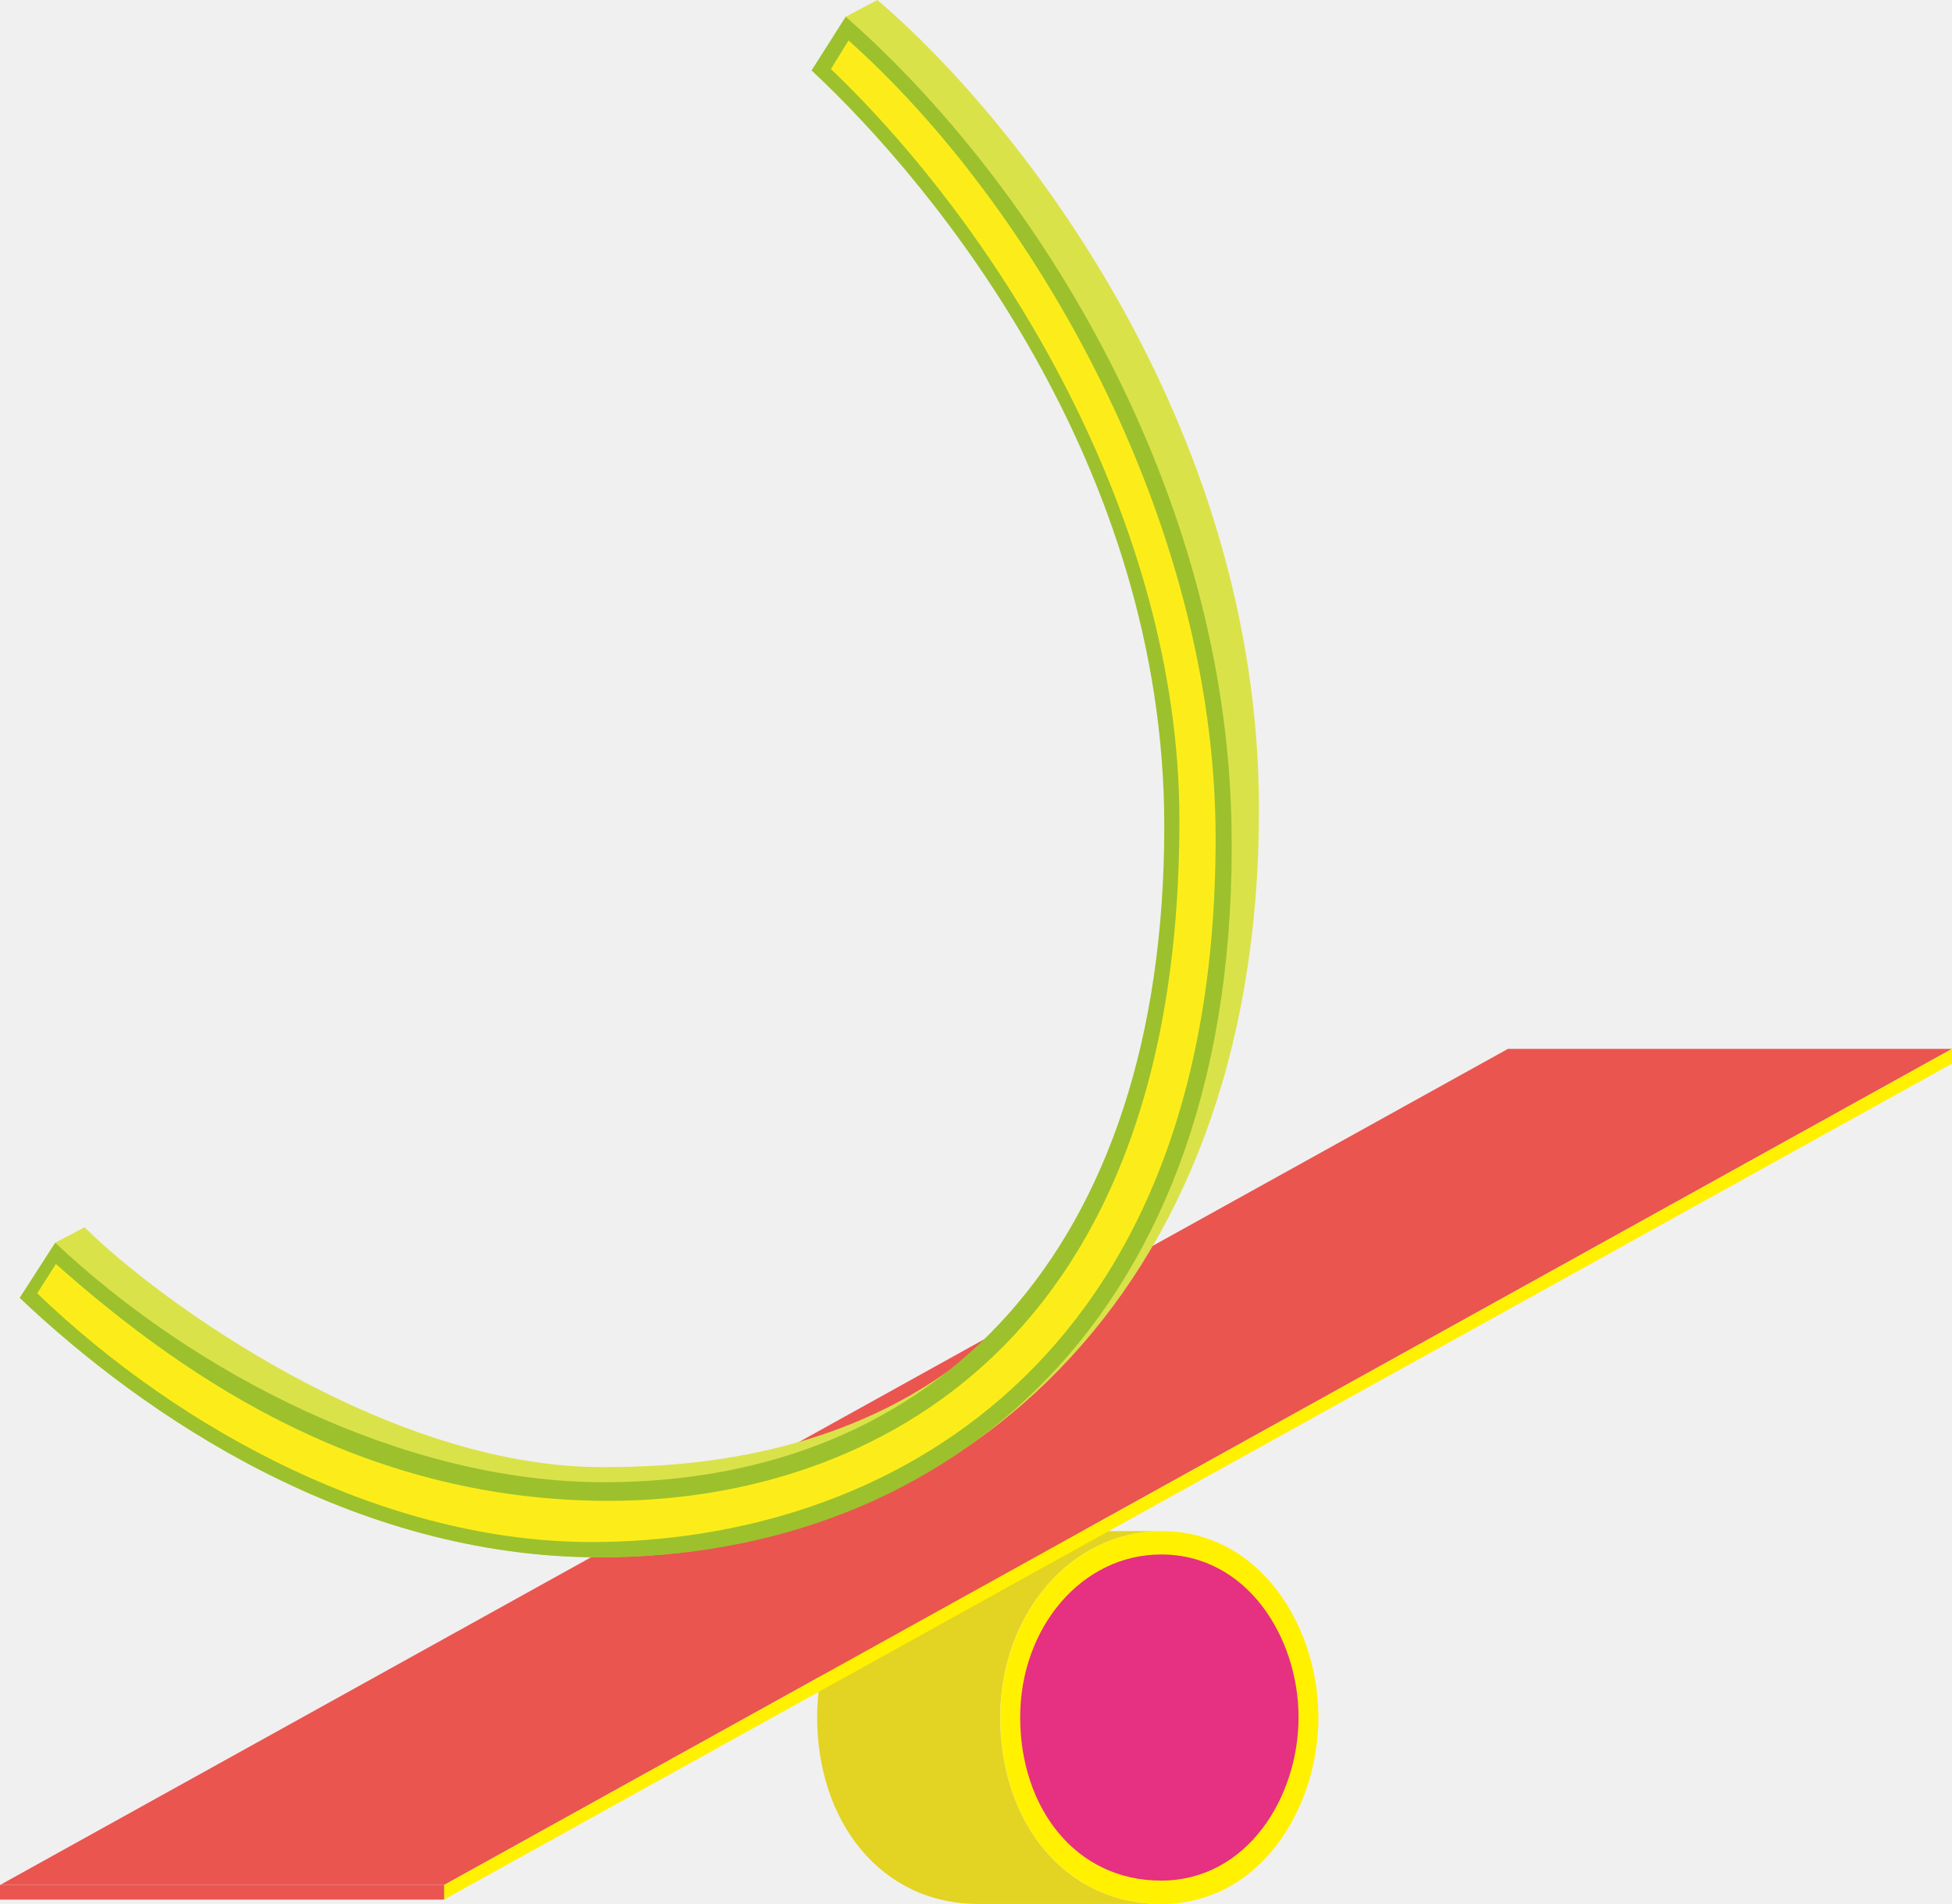
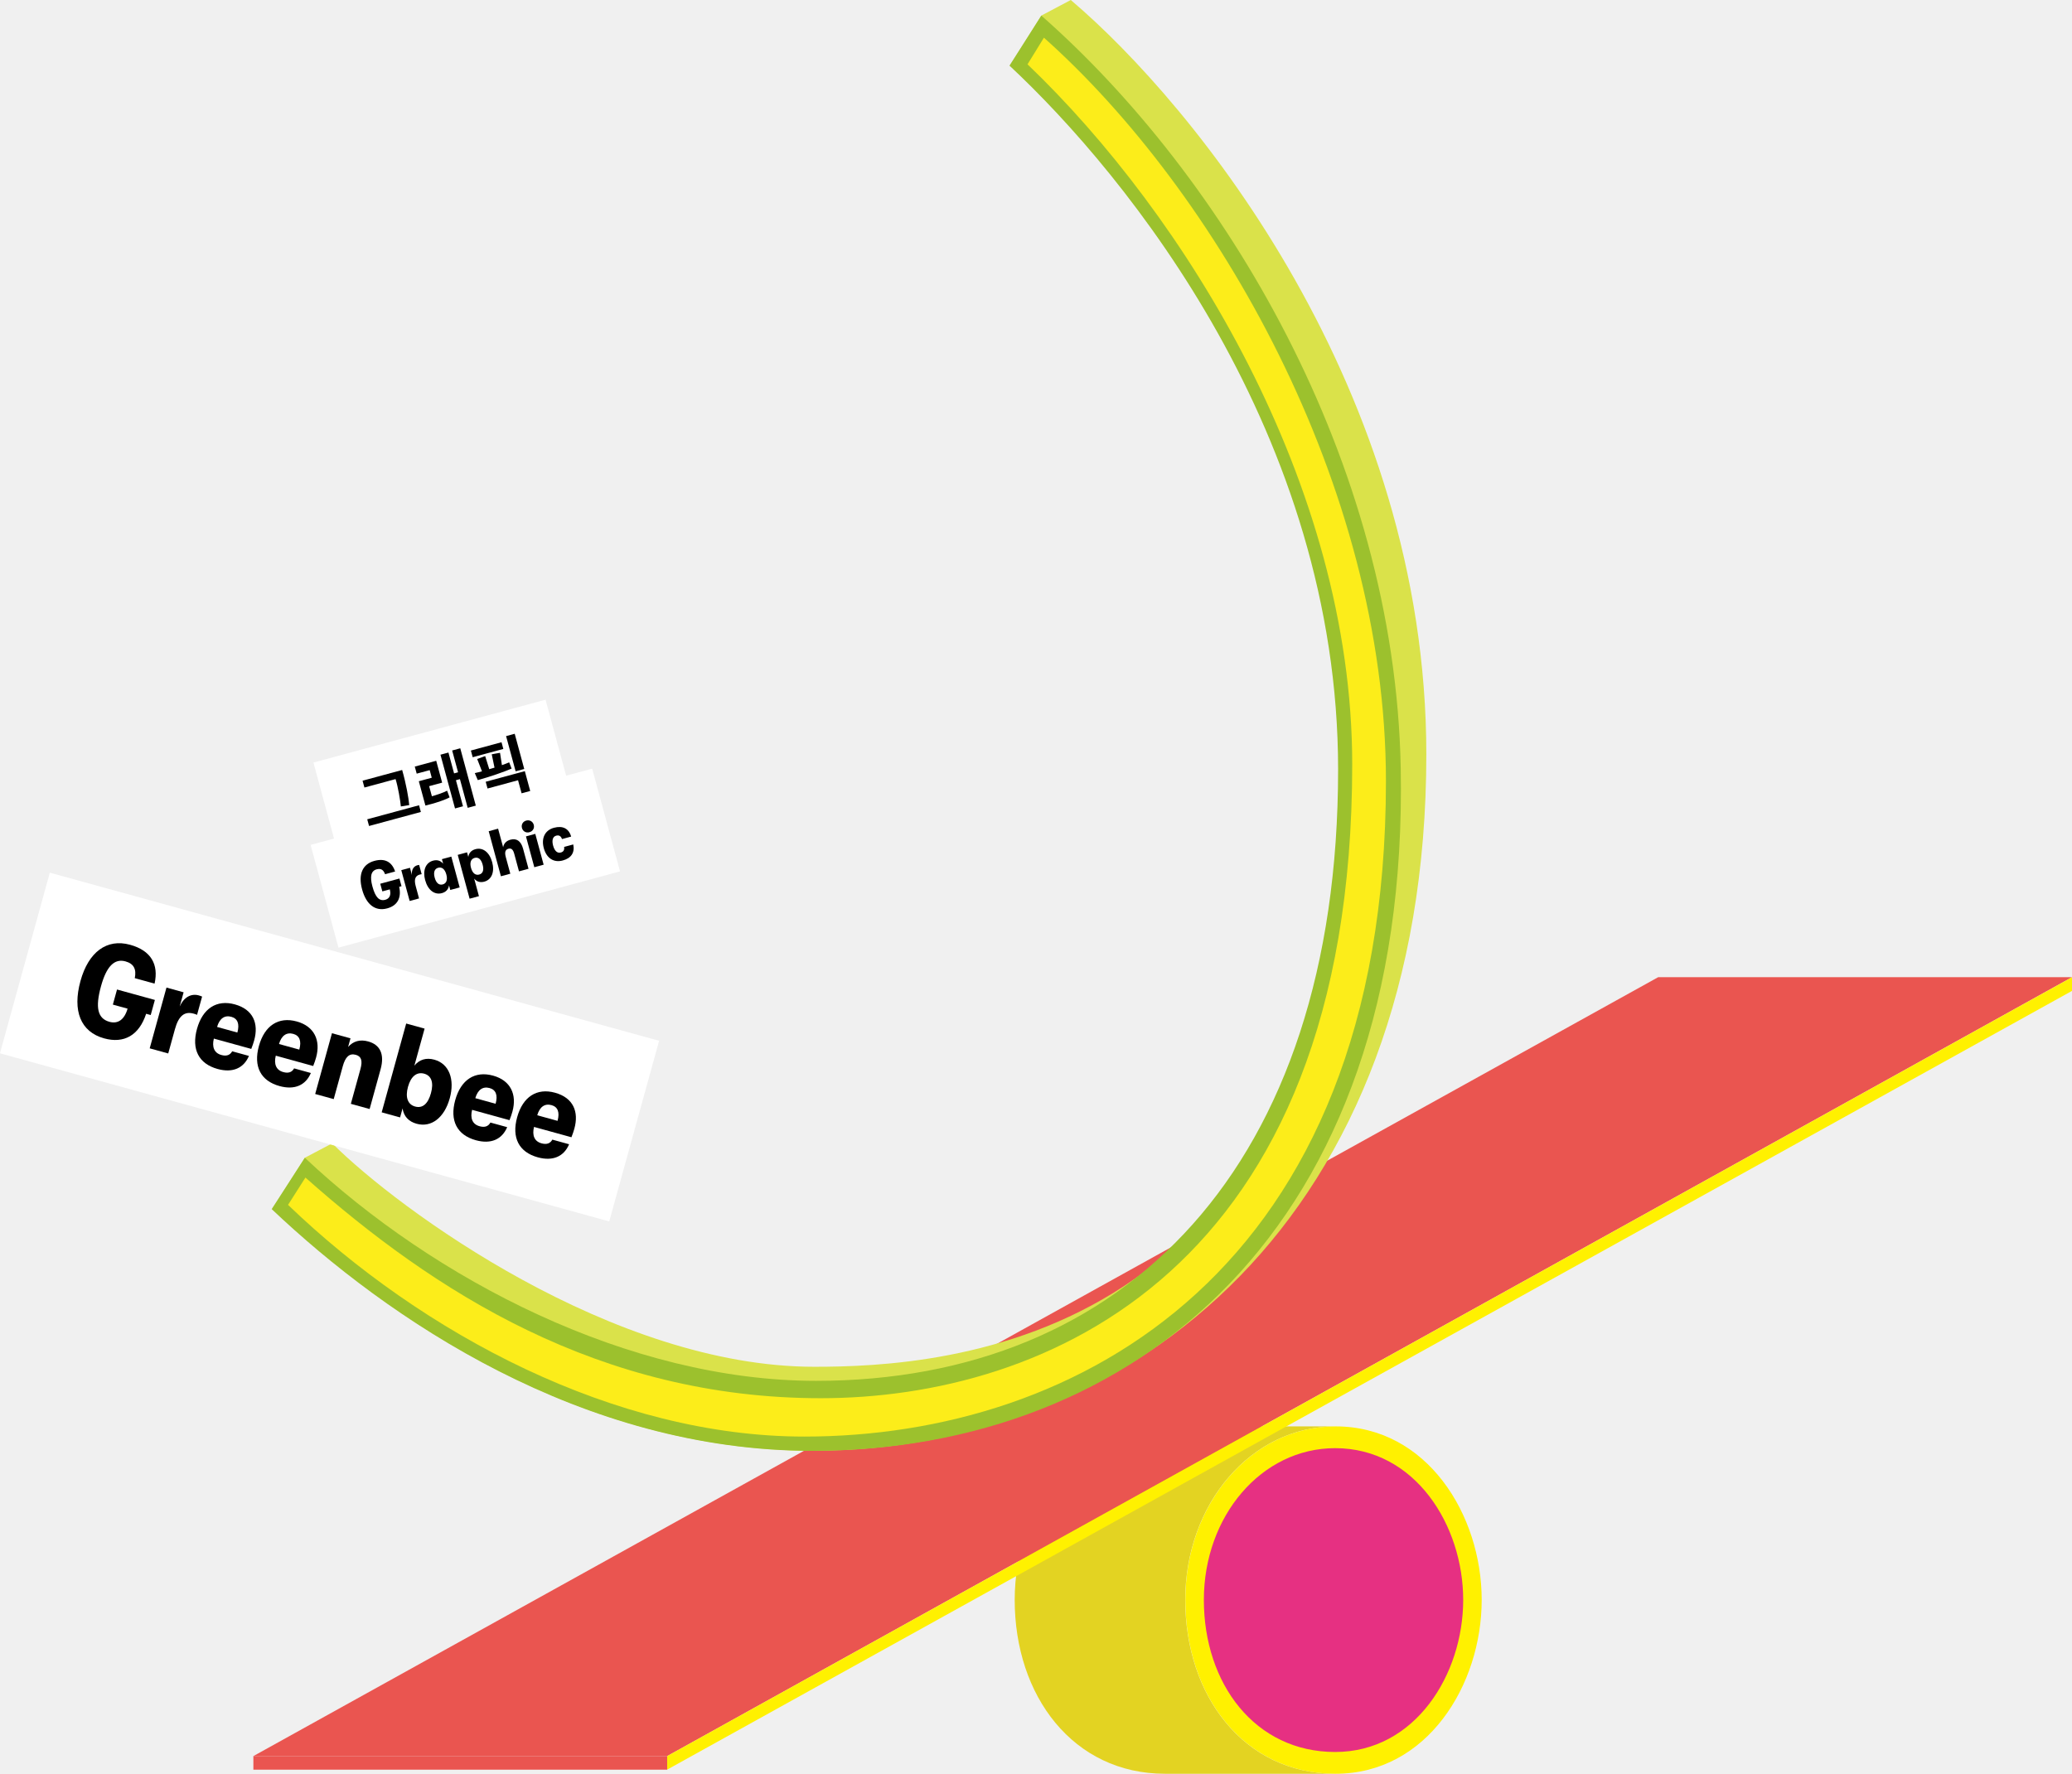
- <svg xmlns="http://www.w3.org/2000/svg" id="_레이어_1" data-name="레이어 1" viewBox="0 0 1590.8 1551.96">
+ <svg xmlns="http://www.w3.org/2000/svg" id="_레이어_1" data-name=" 레이어 1" viewBox="0 0 1812.44 1551.96">
  <defs>
    <style>
      .cls-1 {
+         fill: #fced1a;
+       }
+ 
+       .cls-2 {
        fill: #dae24a;
      }

-       .cls-2 {
-         fill: #fced1a;
+       .cls-3 {
+         fill: #9cc12d;
      }

-       .cls-3 {
+       .cls-4 {
        fill: #e3d322;
      }

-       .cls-4 {
-         fill: #9cc12d;
+       .cls-5 {
+         fill: #fff;
      }

-       .cls-5 {
+       .cls-6 {
        fill: #fff100;
      }

-       .cls-6 {
+       .cls-7 {
        fill: #e63082;
      }

-       .cls-7 {
+       .cls-8 {
        fill: #ea5550;
      }
    </style>
  </defs>
  <g>
-     <path class="cls-3" d="M946.56,1248.03c-74.02,0-131.44,67.95-131.44,151.82s51.22,152.11,131.44,152.11h-149.17c-80.21,0-131.44-67.95-131.44-152.11s57.42-151.82,131.44-151.82h149.17Z" />
-     <path class="cls-5" d="M946.66,1551.96c79.93,0,127.78-77.62,127.78-152.11s-47.85-151.82-127.78-151.82c-74.02,0-131.44,67.95-131.44,151.82s51.22,152.11,131.44,152.11Z" />
-     <path class="cls-6" d="M946.24,1532.91c70.08,0,112.02-67.95,112.02-133.06s-41.94-132.77-112.02-132.77c-64.45,0-114.83,59.42-114.83,132.77s44.75,133.06,114.83,133.06Z" />
+     <path class="cls-4" d="M1168.2,1248.03c-74.02,0-131.44,67.95-131.44,151.82s51.22,152.11,131.44,152.11h-149.17c-80.21,0-131.44-67.95-131.44-152.11s57.42-151.82,131.44-151.82h149.17Z" />
+     <path class="cls-6" d="M1168.3,1551.96c79.93,0,127.78-77.62,127.78-152.11s-47.85-151.82-127.78-151.82c-74.02,0-131.44,67.95-131.44,151.82s51.22,152.11,131.44,152.11h0Z" />
+     <path class="cls-7" d="M1167.88,1532.91c70.08,0,112.02-67.95,112.02-133.06s-41.94-132.77-112.02-132.77c-64.45,0-114.83,59.42-114.83,132.77s44.75,133.06,114.83,133.06h0Z" />
  </g>
-   <polygon class="cls-7" points="0 1536.5 361.95 1536.5 1590.8 854.98 1228.85 854.98 0 1536.5" />
-   <polygon class="cls-5" points="361.95 1536.5 361.88 1548.38 1590.8 866.98 1590.8 855.02 361.95 1536.5" />
-   <rect class="cls-7" y="1536.5" width="361.95" height="11.89" />
+   <polygon class="cls-8" points="221.64 1536.5 583.59 1536.5 1812.44 854.98 1450.49 854.98 221.64 1536.5" />
+   <polygon class="cls-6" points="583.59 1536.5 583.52 1548.38 1812.44 866.98 1812.44 855.02 583.59 1536.5" />
+   <rect class="cls-8" x="221.64" y="1536.5" width="361.95" height="11.89" />
  <g>
-     <path class="cls-1" d="M689.24,13.64l-27.27,43.67c103.01,96.1,289.33,326.67,289.33,619.23,0,503.59-351.54,519.33-460.61,519.33-176.32,0-363.72-137.56-421.73-195.5l-23.95,12.62-28.4,44.81c101.6,96.38,271.03,211.53,472.83,211.53,280.32,0,536.57-203.91,536.57-609.34,0-319.05-202.56-567.94-311.01-659.99l-25.76,13.64Z" />
-     <path class="cls-4" d="M689.24,13.64l-27.86,43.78c103.01,96.1,287.46,323.26,287.46,615.82,0,348-187.01,534.94-456.57,534.94-163.8,0-334.08-88.64-447.26-195.19l-28.99,44.92c101.6,96.38,271.03,211.53,472.83,211.53,280.32,0,522.37-191.91,514.77-597.34-5.07-270.1-155.36-518.58-314.38-658.46Z" />
-     <path class="cls-2" d="M45.52,1030.33l-15.2,23.88c117.65,113.16,286.44,202.73,451.57,202.73,236.7,0,508.79-143.05,508.79-573.5,0-260.06-149.8-517.32-299.17-650.47l-14.35,23.31c137.07,131.07,284.02,366.75,284.02,612.39,0,445.15-270.95,554.7-464.87,554.7s-338.6-93.54-450.79-193.06Z" />
+     <path class="cls-2" d="M910.88,13.64l-27.27,43.67c103.01,96.1,289.33,326.67,289.33,619.23,0,503.59-351.54,519.33-460.61,519.33-176.32,0-363.72-137.56-421.73-195.5l-23.95,12.62-28.4,44.81c101.6,96.38,271.03,211.53,472.83,211.53,280.32,0,536.57-203.91,536.57-609.34,0-319.05-202.56-567.94-311.01-659.99l-25.76,13.64h0Z" />
+     <path class="cls-3" d="M910.88,13.64l-27.86,43.78c103.01,96.1,287.46,323.26,287.46,615.82,0,348-187.01,534.94-456.57,534.94-163.8,0-334.08-88.64-447.26-195.19l-28.99,44.92c101.6,96.38,271.03,211.53,472.83,211.53,280.32,0,522.37-191.91,514.77-597.34-5.07-270.1-155.36-518.58-314.38-658.46h0Z" />
+     <path class="cls-1" d="M267.16,1030.33l-15.2,23.88c117.65,113.16,286.44,202.73,451.57,202.73,236.7,0,508.79-143.05,508.79-573.5,0-260.06-149.8-517.32-299.17-650.47l-14.35,23.31c137.07,131.07,284.02,366.75,284.02,612.39,0,445.15-270.95,554.7-464.87,554.7s-338.6-93.54-450.79-193.06v.02Z" />
+   </g>
+   <g>
+     <rect class="cls-5" x="11.85" y="834.14" width="552.89" height="163.96" transform="translate(254.09 -43.68) rotate(15.43)" />
+     <g>
+       <path d="M135.48,874.9l-3.65,13.21-4-1.1c-6.19,18.96-19.44,26.29-36.76,21.51-20.54-5.67-27.88-24.06-20.66-50.26,6.95-25.2,22.95-37.27,43.37-31.63,18.32,5.05,25.15,17.09,21.44,33.99l-17.32-4.78c1.59-7.92-.92-12.68-8.14-14.67-9.77-2.7-16.65,4.48-21.4,21.69-5.21,18.87-2.92,28.34,7.4,31.19,7.33,2.02,13.03-1.78,15.84-11.52l-12.88-3.55,3.65-13.21,33.08,9.13Z" />
+       <path d="M130.95,917.25l14.67-53.17,14.99,4.14-3.43,12.43c3.72-8.29,10.11-11.54,16.66-9.74,1.33.37,1.97.66,2.94,1.05l-4.41,15.99c-1.27-.59-1.6-.68-3.05-1.08-7.99-2.21-13.1,2-16.31,13.66l-5.85,21.2-16.21-4.47Z" />
+       <path d="M219.81,917.76l-32.75-9.04c-1.77,7.28.22,12.61,6.55,14.35,4.66,1.29,7.63.07,9.49-3.23l14.65,4.04c-4.51,10.7-14.2,15.08-27.41,11.43-16.54-4.56-22.97-17.21-18.03-35.08s17.17-25.85,33.15-21.43,20.97,16.66,16.89,31.42c-.52,1.89-1.49,4.97-2.56,7.54ZM207.64,903.42c2.11-7.66.16-12.26-5.28-13.76-5.88-1.62-10.32,1.45-12.48,8.86l17.76,4.9Z" />
+       <path d="M273.98,932.71l-32.75-9.04c-1.77,7.28.22,12.61,6.55,14.35,4.66,1.29,7.63.07,9.49-3.23l14.65,4.04c-4.51,10.7-14.2,15.08-27.41,11.43-16.54-4.56-22.97-17.21-18.03-35.08s17.17-25.85,33.15-21.43c15.43,4.26,20.97,16.66,16.89,31.42-.52,1.89-1.49,4.97-2.56,7.54ZM261.81,918.36c2.11-7.66.16-12.26-5.28-13.76-5.88-1.62-10.32,1.45-12.48,8.86l17.76,4.9Z" />
+       <path d="M275.7,957.2l14.67-53.17,16.21,4.47-2.08,7.55c4.54-5.2,10.58-6.76,17.58-4.83,10.44,2.88,14.48,11.16,10.83,24.37l-9.59,34.75-16.43-4.53,8.36-30.31c2.02-7.33.94-11.21-4.05-12.59-5.66-1.56-9.13,1.9-11.36,10.01l-7.93,28.75-16.21-4.47Z" />
+       <path d="M393.39,961.01c-4.66,16.87-16.08,25.79-28.95,22.23-6.99-1.93-11.24-6.45-12.3-13.43l-2.17,7.88-16.1-4.44,21.44-77.71,16.1,4.44-8.94,32.41c4.49-5.45,10.46-7.15,17.45-5.22,12.88,3.55,18.11,17.06,13.48,33.83ZM376.97,956.47c2.57-9.33.4-15.3-5.93-17.05-6.44-1.78-11.62,2.29-14.16,11.5s-.21,15.47,6.23,17.25,11.26-2.27,13.86-11.7Z" />
+       <path d="M445.7,980.1l-32.75-9.04c-1.77,7.28.22,12.61,6.55,14.35,4.66,1.29,7.63.07,9.49-3.23l14.65,4.04c-4.51,10.7-14.2,15.08-27.41,11.43-16.54-4.56-22.97-17.21-18.03-35.08s17.17-25.85,33.15-21.43c15.43,4.26,20.97,16.66,16.89,31.42-.52,1.89-1.49,4.97-2.56,7.54ZM433.53,965.75c2.11-7.66.16-12.26-5.28-13.76-5.88-1.62-10.32,1.45-12.48,8.86l17.76,4.9Z" />
+       <path d="M499.87,995.05l-32.75-9.04c-1.77,7.28.22,12.61,6.55,14.35,4.66,1.29,7.63.07,9.49-3.23l14.65,4.04c-4.51,10.7-14.2,15.08-27.41,11.43-16.54-4.56-22.97-17.21-18.03-35.08s17.17-25.85,33.15-21.43,20.97,16.66,16.89,31.42c-.52,1.89-1.49,4.97-2.56,7.54ZM487.7,980.7c2.11-7.66.16-12.26-5.28-13.76-5.88-1.62-10.32,1.45-12.48,8.86l17.76,4.9Z" />
+     </g>
+   </g>
+   <g>
+     <rect class="cls-5" x="279.43" y="704.29" width="255.17" height="93.13" transform="translate(-182.18 132.55) rotate(-15.16)" />
+     <rect class="cls-5" x="282.99" y="638.06" width="210.36" height="95.57" transform="translate(-165.83 125.36) rotate(-15.16)" />
+     <g>
+       <path d="M322.82,722.7l-1.59-5.86,45.33-12.28,1.59,5.86-45.33,12.28ZM357.99,704.41l-7.35,1.21c-.49-5.37-2.5-17.27-4.62-23.95l-27.25,7.38-1.62-5.97,34.63-9.38c3.48,12.17,5.63,24.34,6.2,30.71Z" />
+       <path d="M377.2,703.5c-1.69.46-4.11,1.11-5.08,1.32l-5.77-21.28,11.32-3.07-1.8-6.64-11.37,3.08-1.68-6.19,18.75-5.08,5.19,19.14-11.37,3.08,2.4,8.84c2.87-.78,10.1-3.1,13.31-4.87.77,1.97,1.41,3.85,2.18,5.82-3.23,1.9-10.6,4.38-16.06,5.86ZM409.11,706.82l-6.8-25.11-3.49.95,6.18,22.8-6.98,1.89-12.74-47.02,6.98-1.89,4.94,18.24,3.49-.95-5.17-19.09,7.09-1.92,13.59,50.17-7.09,1.92Z" />
+       <path d="M447.54,672.48c-6.37,2.81-19.69,7.39-29.6,10.08l-2.62-6.12c1.89-.39,4.08-.99,6.28-1.58-1.44-3.54-2.87-7.26-4.19-10.77l6.98-2.56c1.15,3.8,2.39,7.69,3.59,11.48l4.59-1.36c-.78-3.78-1.73-7.93-2.44-11.67,2.4-.53,4.85-.83,7.26-1.3l1.66,10.79c2.47-.91,4.62-1.68,6.35-2.44l2.14,5.46ZM413.48,662.54l-1.59-5.86,26.8-7.26,1.59,5.86-26.8,7.26ZM459.09,674.73l4.7,17.34-7.54,2.04-3.1-11.43-26.69,7.23-1.6-5.91,34.23-9.27ZM451.03,674.86l-8.34-30.8,7.54-2.04,8.34,30.8-7.54,2.04Z" />
+       <path d="M349.39,768.68l1.82,6.7-2.03.55c2.19,9.86-1.7,16.48-10.48,18.86-10.42,2.82-18.36-3.31-21.96-16.59s.4-22.17,10.76-24.97c9.29-2.52,15.37.97,18.11,9.3l-8.78,2.38c-1.35-3.87-3.67-5.29-7.33-4.3-4.95,1.34-6.1,6.25-3.74,14.97,2.59,9.57,6.03,13.11,11.27,11.69,3.72-1.01,5.23-4.14,3.94-9.11l-6.53,1.77-1.82-6.7,16.78-4.55Z" />
+       <path d="M358.33,788.32l-7.31-26.97,7.6-2.06,1.71,6.31c-.51-4.57,1.44-7.64,4.76-8.54.68-.18,1.03-.22,1.55-.3l2.2,8.11c-.71.07-.88.12-1.61.31-4.05,1.1-5.19,4.25-3.59,10.16l2.91,10.75-8.22,2.23Z" />
+       <path d="M371.9,770.14c-2.3-8.5.38-15.33,6.91-17.1,3.55-.96,6.56-.09,8.83,2.68l-1.08-4,8.22-2.23,7.31,26.97-8.22,2.23-1.08-4c-.57,3.48-2.72,5.81-6.26,6.77-6.53,1.77-12.29-2.77-14.61-11.33ZM390.42,765.12c-1.27-4.67-3.88-6.74-7.09-5.88s-4.38,3.91-3.1,8.64,3.78,6.83,7.05,5.95c3.21-.87,4.42-3.98,3.14-8.71Z" />
+       <path d="M430.51,754.26c2.32,8.56-.36,15.39-6.9,17.16-3.55.96-6.56.09-8.83-2.69l4.16,15.37-8.16,2.21-10.39-38.34,8.16-2.21,1.08,4c.55-3.53,2.72-5.81,6.26-6.77,6.53-1.77,12.3,2.77,14.6,11.28ZM422.18,756.52c-1.28-4.73-3.77-6.78-6.98-5.91s-4.48,3.99-3.21,8.67,3.9,6.8,7.16,5.92,4.32-3.89,3.03-8.68Z" />
+       <path d="M457.54,742.52l4.77,17.62-8.33,2.26-4.16-15.37c-1.01-3.72-2.53-5.12-5.07-4.43-2.82.76-3.43,3.17-2.32,7.28l3.95,14.58-8.22,2.23-10.68-39.41,8.22-2.23,4.41,16.27c.64-3.44,2.87-5.67,6.42-6.63,5.29-1.43,9.19,1.14,11.01,7.84Z" />
+       <path d="M456.58,724.47c-.81-2.98.81-5.72,3.74-6.51s5.76.74,6.57,3.72-.82,5.66-3.81,6.47-5.7-.75-6.5-3.68ZM467.38,758.78l-7.31-26.97,8.16-2.21,7.31,26.97-8.16,2.21Z" />
+       <path d="M475.66,742.03c-2.36-8.73,1.08-15.64,8.85-17.75s13.12.68,15.08,7.7l-8,2.17c-.9-2.66-2.62-3.64-5.1-2.97-2.93.79-3.94,3.97-2.68,8.64s3.63,6.93,6.78,6.08c2.31-.63,3.31-2.29,2.85-4.88l8-2.17c1.51,7.15-1.82,12.04-9.19,14.03-7.94,2.15-14.2-2.01-16.6-10.85Z" />
+     </g>
  </g>
</svg>
